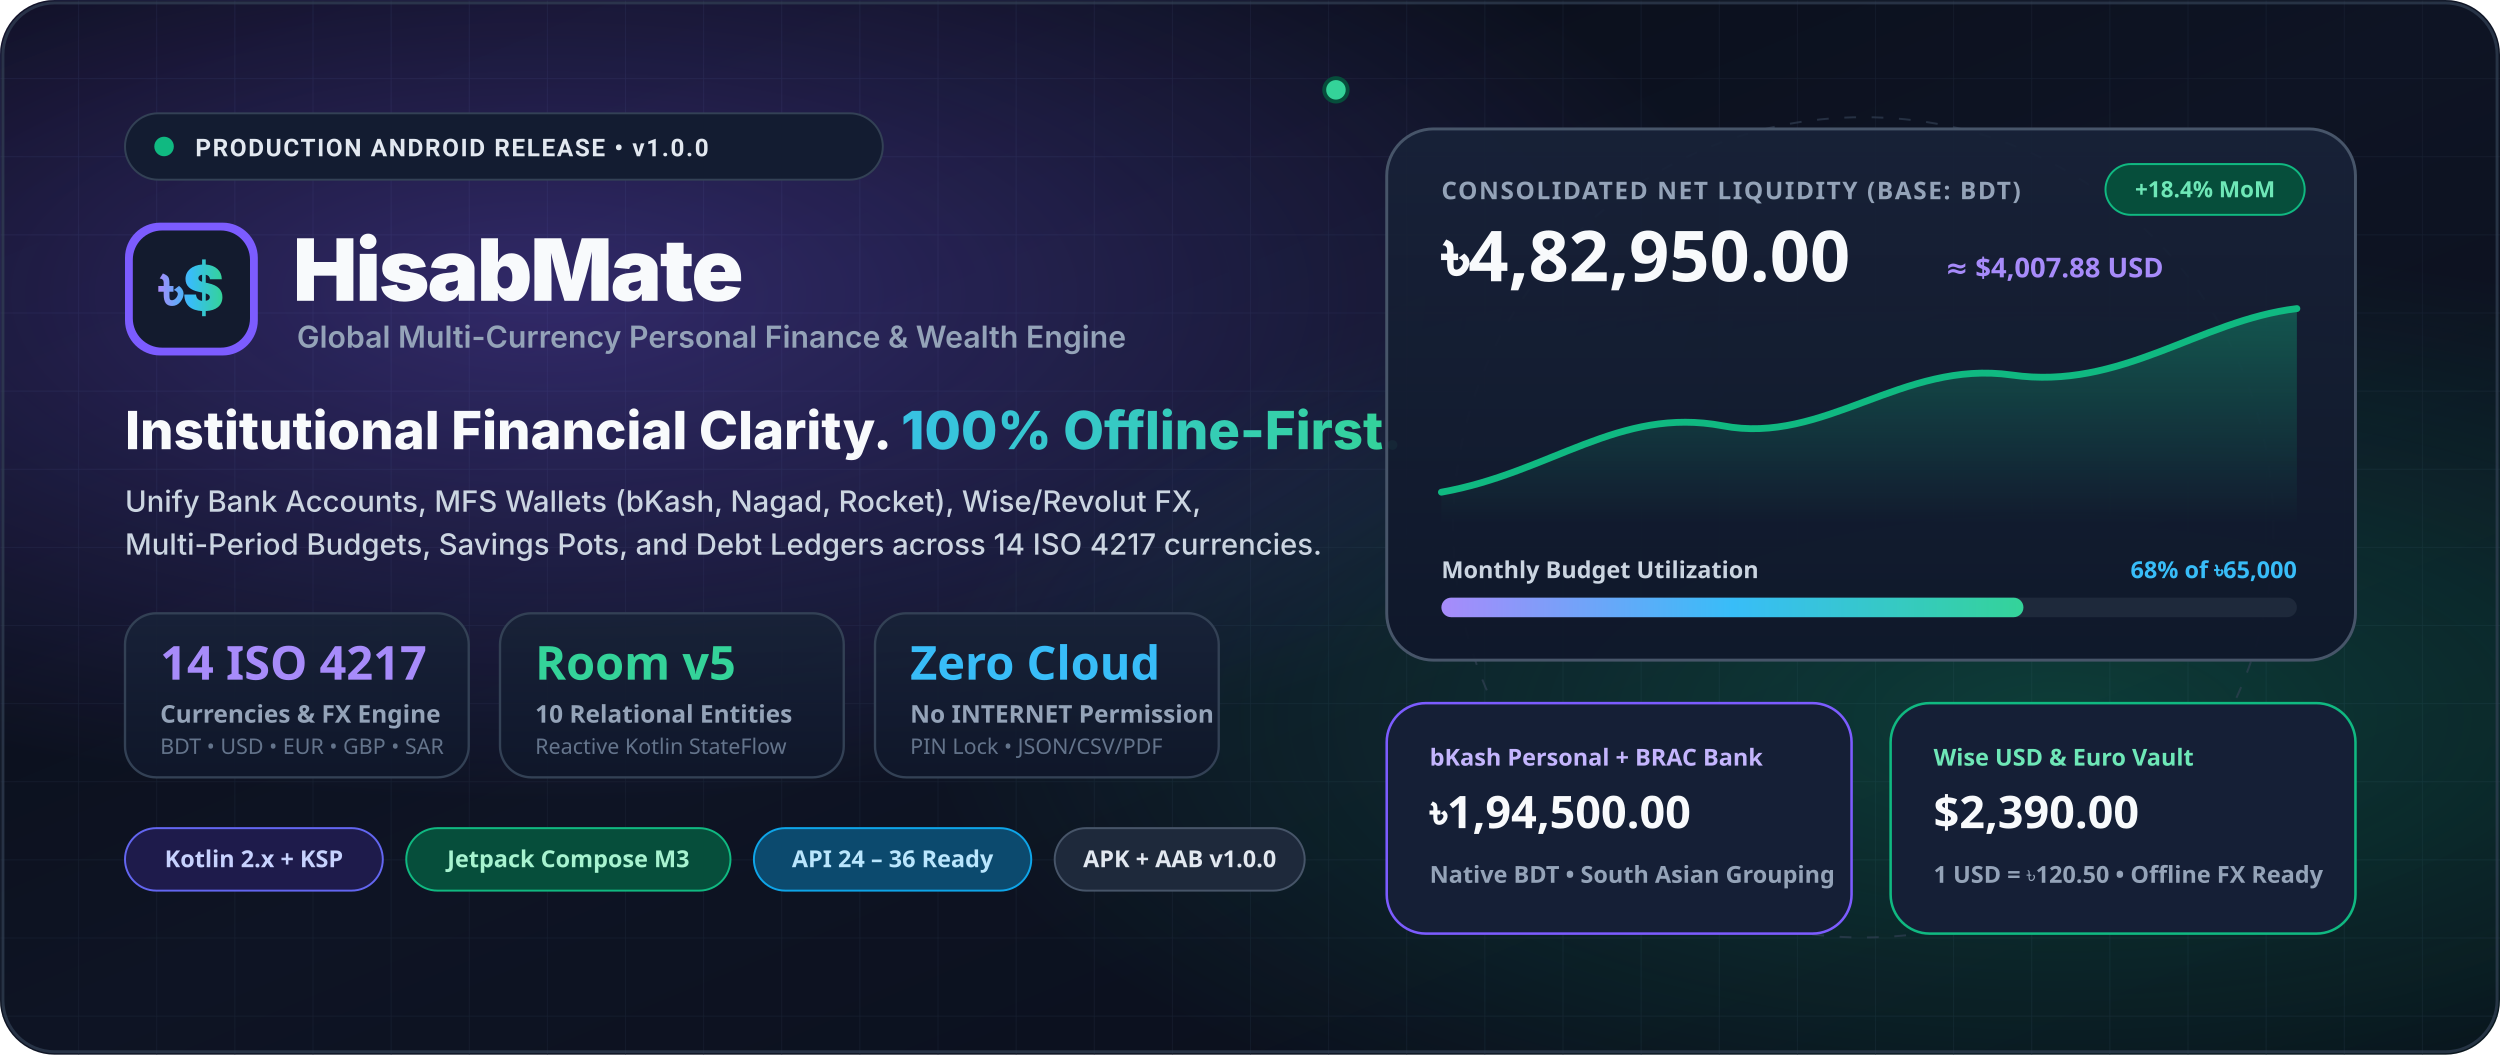
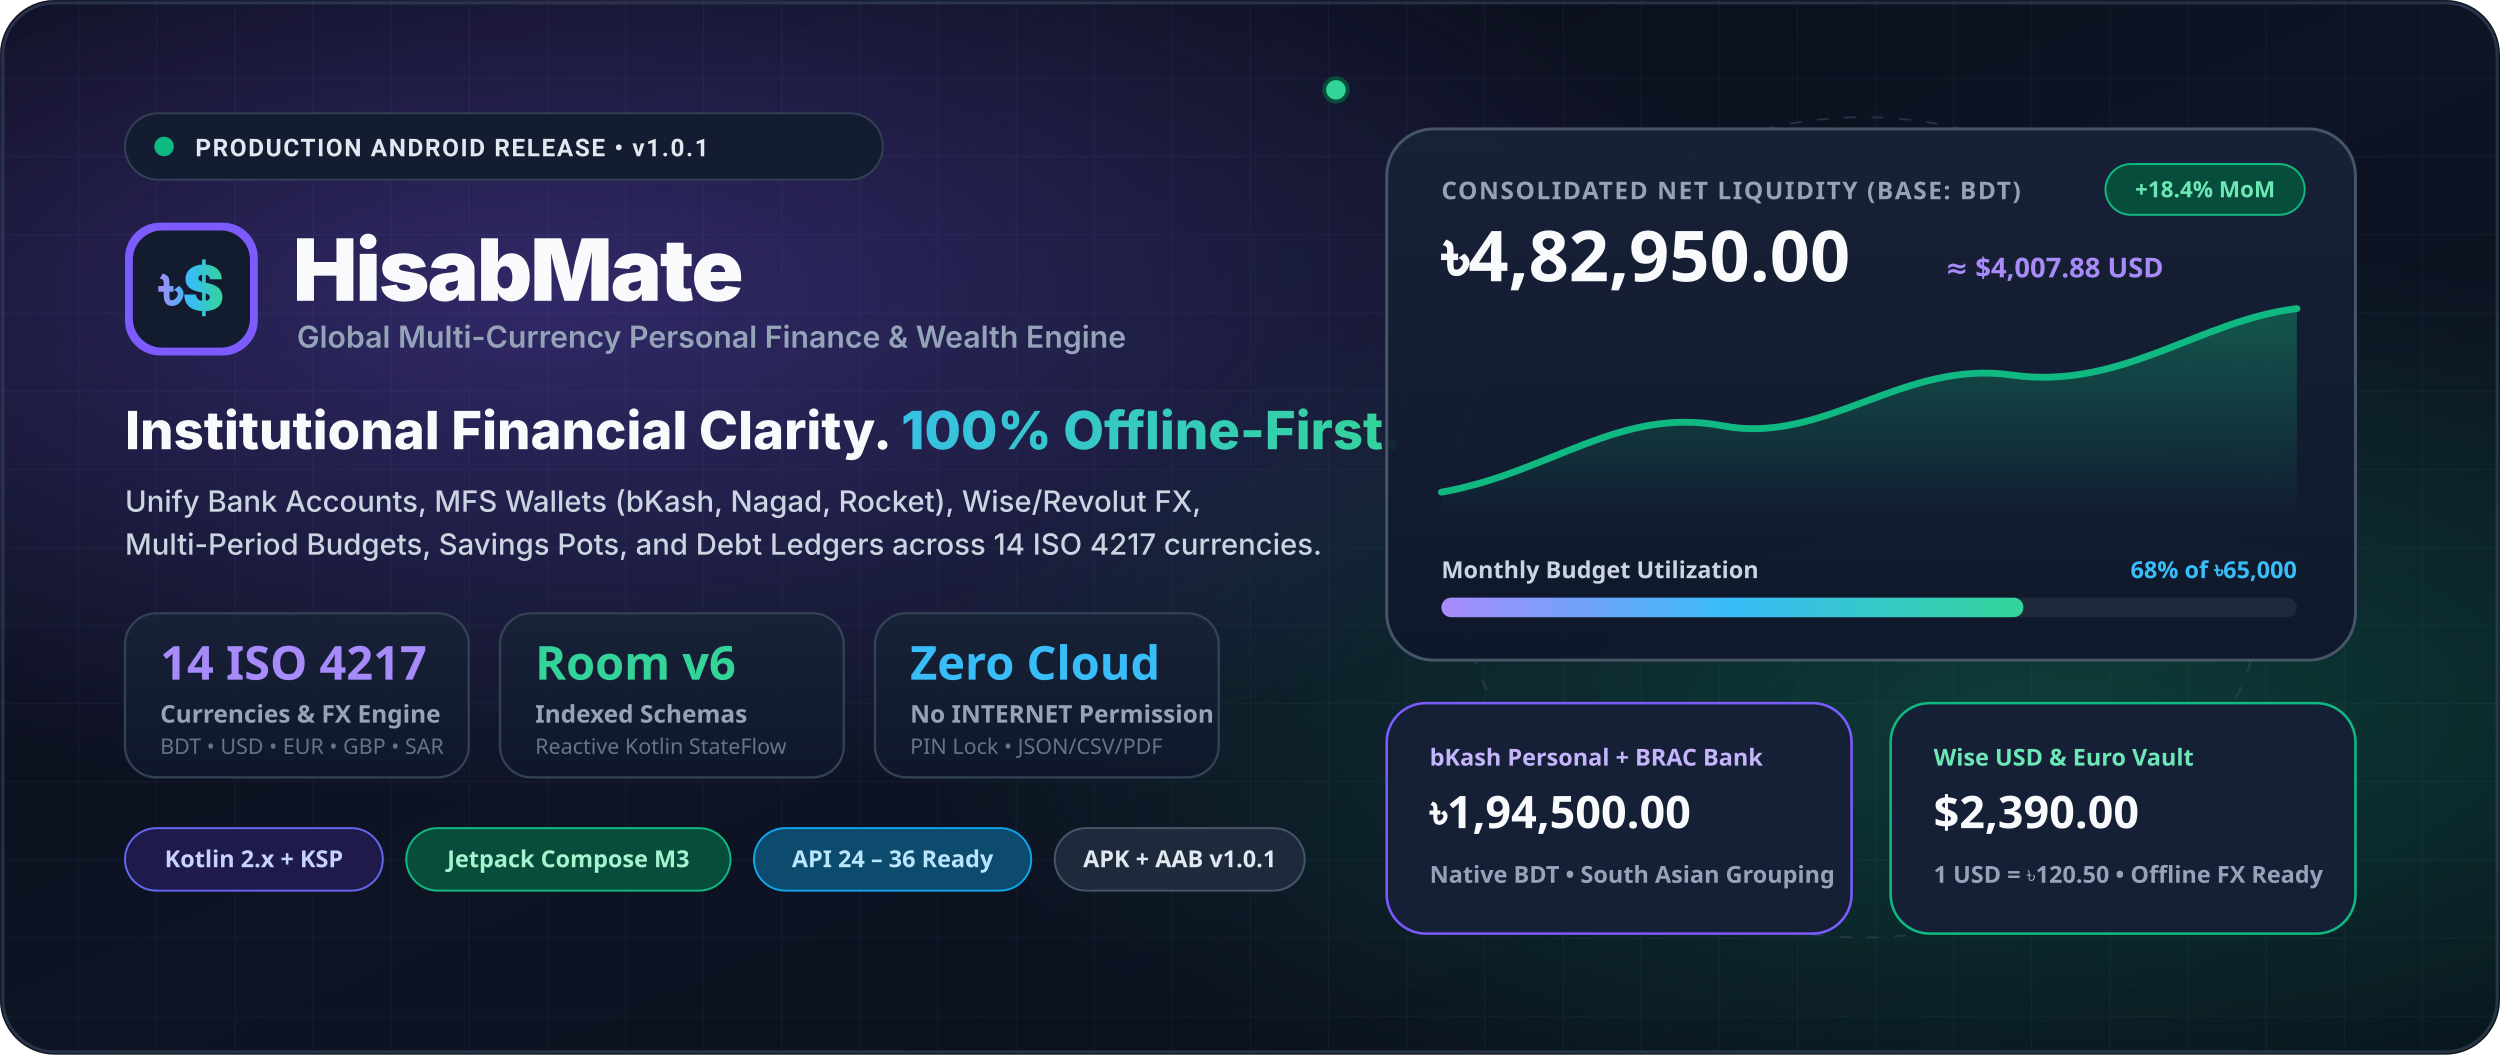
<svg xmlns="http://www.w3.org/2000/svg" viewBox="0 0 1280 540" width="100%" height="100%">
  <defs>
    <linearGradient id="bgGrad" x1="0%" y1="0%" x2="100%" y2="100%">
      <stop offset="0%" stop-color="#070A12" />
      <stop offset="50%" stop-color="#0E1424" />
      <stop offset="100%" stop-color="#090D18" />
    </linearGradient>
    <radialGradient id="violetGlow" cx="22%" cy="28%" r="48%">
      <stop offset="0%" stop-color="#7C5CFF" stop-opacity="0.34">
        <animate attributeName="stop-opacity" values="0.22;0.38;0.22" dur="6s" repeatCount="indefinite" />
      </stop>
      <stop offset="100%" stop-color="#7C5CFF" stop-opacity="0" />
    </radialGradient>
    <radialGradient id="emeraldGlow" cx="82%" cy="68%" r="45%">
      <stop offset="0%" stop-color="#10B981" stop-opacity="0.26">
        <animate attributeName="stop-opacity" values="0.16;0.30;0.16" dur="7s" repeatCount="indefinite" />
      </stop>
      <stop offset="100%" stop-color="#10B981" stop-opacity="0" />
    </radialGradient>
    <linearGradient id="brandGrad" x1="0%" y1="0%" x2="100%" y2="0%">
      <stop offset="0%" stop-color="#A78BFA" />
      <stop offset="50%" stop-color="#38BDF8" />
      <stop offset="100%" stop-color="#34D399" />
    </linearGradient>
    <linearGradient id="cardSurface" x1="0%" y1="0%" x2="0%" y2="100%">
      <stop offset="0%" stop-color="#182238" stop-opacity="0.94" />
      <stop offset="100%" stop-color="#0F172A" stop-opacity="0.94" />
    </linearGradient>
    <linearGradient id="chartArea" x1="0%" y1="0%" x2="0%" y2="100%">
      <stop offset="0%" stop-color="#10B981" stop-opacity="0.36" />
      <stop offset="100%" stop-color="#10B981" stop-opacity="0.0" />
    </linearGradient>
    <pattern id="gridPattern" width="40" height="40" patternUnits="userSpaceOnUse">
      <path d="M 40 0 L 0 0 0 40" fill="none" stroke="#1E293B" stroke-width="0.7" stroke-opacity="0.55" />
    </pattern>
  </defs>
  <rect width="1280" height="540" rx="28" fill="url(#bgGrad)" />
  <rect width="1280" height="540" rx="28" fill="url(#gridPattern)" />
  <rect width="1280" height="540" rx="28" fill="url(#violetGlow)" />
  <rect width="1280" height="540" rx="28" fill="url(#emeraldGlow)" />
  <rect x="1.5" y="1.5" width="1277" height="537" rx="26.5" fill="none" stroke="#334155" stroke-width="1.5" stroke-opacity="0.7" />
  <g transform="translate(64, 58)">
    <rect x="0" y="0" width="388" height="34" rx="17" fill="#131C31" stroke="#334155" stroke-width="1" />
    <circle cx="20" cy="17" r="5" fill="#10B981">
      <animate attributeName="r" values="4;6.5;4" dur="2.2s" repeatCount="indefinite" />
      <animate attributeName="opacity" values="1;0.45;1" dur="2.2s" repeatCount="indefinite" />
    </circle>
-     <text x="36" y="22" fill="#E2E8F0" font-family="system-ui, -apple-system, 'Segoe UI', Roboto, sans-serif" font-size="12.5" font-weight="700" letter-spacing="0.8">PRODUCTION ANDROID RELEASE • v1.0.0</text>
+     <text x="36" y="22" fill="#E2E8F0" font-family="system-ui, -apple-system, 'Segoe UI', Roboto, sans-serif" font-size="12.5" font-weight="700" letter-spacing="0.8">PRODUCTION ANDROID RELEASE • v1.0.1</text>
    <g transform="translate(0, 56)">
      <rect x="0" y="0" width="68" height="68" rx="18" fill="#7C5CFF" />
      <rect x="4" y="4" width="60" height="60" rx="15" fill="#131B2E" />
      <text x="34" y="45" text-anchor="middle" fill="url(#brandGrad)" font-family="system-ui, -apple-system, sans-serif" font-size="32" font-weight="900">৳$</text>
      <text x="86" y="40" fill="#F8FAFC" font-family="system-ui, -apple-system, sans-serif" font-size="44" font-weight="900" letter-spacing="-1">HisabMate</text>
      <text x="88" y="64" fill="#94A3B8" font-family="system-ui, -apple-system, sans-serif" font-size="15.5" font-weight="600">Global Multi-Currency Personal Finance &amp; Wealth Engine</text>
    </g>
    <text x="0" y="172" fill="#F8FAFC" font-family="system-ui, -apple-system, sans-serif" font-size="27" font-weight="800">
      Institutional Financial Clarity. <tspan fill="url(#brandGrad)">100% Offline-First.</tspan>
    </text>
    <text x="0" y="204" fill="#CBD5E1" font-family="system-ui, -apple-system, sans-serif" font-size="15" font-weight="500">
      Unify Bank Accounts, MFS Wallets (bKash, Nagad, Rocket), Wise/Revolut FX,
    </text>
    <text x="0" y="226" fill="#CBD5E1" font-family="system-ui, -apple-system, sans-serif" font-size="15" font-weight="500">
      Multi-Period Budgets, Savings Pots, and Debt Ledgers across 14 ISO 4217 currencies.
    </text>
    <g transform="translate(0, 256)">
      <rect x="0" y="0" width="176" height="84" rx="16" fill="url(#cardSurface)" stroke="#334155" stroke-width="1.2" />
      <text x="18" y="34" fill="#A78BFA" font-family="system-ui, sans-serif" font-size="24" font-weight="800">14 ISO 4217</text>
      <text x="18" y="56" fill="#94A3B8" font-family="system-ui, sans-serif" font-size="12.5" font-weight="600">Currencies &amp; FX Engine</text>
      <text x="18" y="72" fill="#64748B" font-family="system-ui, sans-serif" font-size="11">BDT • USD • EUR • GBP • SAR</text>
      <rect x="192" y="0" width="176" height="84" rx="16" fill="url(#cardSurface)" stroke="#334155" stroke-width="1.2" />
-       <text x="210" y="34" fill="#34D399" font-family="system-ui, sans-serif" font-size="24" font-weight="800">Room v5</text>
-       <text x="210" y="56" fill="#94A3B8" font-family="system-ui, sans-serif" font-size="12.5" font-weight="600">10 Relational Entities</text>
+       <text x="210" y="34" fill="#34D399" font-family="system-ui, sans-serif" font-size="24" font-weight="800">Room v6</text>
+       <text x="210" y="56" fill="#94A3B8" font-family="system-ui, sans-serif" font-size="12.5" font-weight="600">Indexed Schemas</text>
      <text x="210" y="72" fill="#64748B" font-family="system-ui, sans-serif" font-size="11">Reactive Kotlin StateFlow</text>
      <rect x="384" y="0" width="176" height="84" rx="16" fill="url(#cardSurface)" stroke="#334155" stroke-width="1.2" />
      <text x="402" y="34" fill="#38BDF8" font-family="system-ui, sans-serif" font-size="24" font-weight="800">Zero Cloud</text>
      <text x="402" y="56" fill="#94A3B8" font-family="system-ui, sans-serif" font-size="12.5" font-weight="600">No INTERNET Permission</text>
      <text x="402" y="72" fill="#64748B" font-family="system-ui, sans-serif" font-size="11">PIN Lock • JSON/CSV/PDF</text>
    </g>
    <g transform="translate(0, 366)">
      <rect x="0" y="0" width="132" height="32" rx="16" fill="#1E1B4B" stroke="#6366F1" stroke-width="1" />
      <text x="66" y="20" text-anchor="middle" fill="#C7D2FE" font-family="system-ui, sans-serif" font-size="12" font-weight="700">Kotlin 2.x + KSP</text>
      <rect x="144" y="0" width="166" height="32" rx="16" fill="#064E3B" stroke="#10B981" stroke-width="1" />
      <text x="227" y="20" text-anchor="middle" fill="#A7F3D0" font-family="system-ui, sans-serif" font-size="12" font-weight="700">Jetpack Compose M3</text>
      <rect x="322" y="0" width="142" height="32" rx="16" fill="#0C4A6E" stroke="#0EA5E9" stroke-width="1" />
      <text x="393" y="20" text-anchor="middle" fill="#BAE6FD" font-family="system-ui, sans-serif" font-size="12" font-weight="700">API 24 – 36 Ready</text>
      <rect x="476" y="0" width="128" height="32" rx="16" fill="#1E293B" stroke="#475569" stroke-width="1" />
-       <text x="540" y="20" text-anchor="middle" fill="#E2E8F0" font-family="system-ui, sans-serif" font-size="12" font-weight="700">APK + AAB v1.0.0</text>
+       <text x="540" y="20" text-anchor="middle" fill="#E2E8F0" font-family="system-ui, sans-serif" font-size="12" font-weight="700">APK + AAB v1.0.1</text>
    </g>
  </g>
  <g transform="translate(684, 46)">
    <circle cx="270" cy="224" r="210" fill="none" stroke="#334155" stroke-width="1" stroke-dasharray="6 8" opacity="0.65">
      <animateTransform attributeName="transform" type="rotate" from="0 270 224" to="360 270 224" dur="38s" repeatCount="indefinite" />
    </circle>
    <g>
      <animateTransform attributeName="transform" type="translate" values="0,0; 0,-6; 0,0" dur="5s" repeatCount="indefinite" />
      <rect x="26" y="20" width="496" height="272" rx="24" fill="url(#cardSurface)" stroke="#475569" stroke-width="1.5" />
      <text x="54" y="56" fill="#94A3B8" font-family="system-ui, sans-serif" font-size="12.5" font-weight="700" letter-spacing="0.8">CONSOLIDATED NET LIQUIDITY (BASE: BDT)</text>
      <rect x="394" y="38" width="102" height="26" rx="13" fill="#064E3B" stroke="#10B981" stroke-width="1" />
      <text x="445" y="55" text-anchor="middle" fill="#6EE7B7" font-family="system-ui, sans-serif" font-size="11.5" font-weight="700">+18.4% MoM</text>
      <text x="54" y="98" fill="#F8FAFC" font-family="system-ui, sans-serif" font-size="36" font-weight="900">৳4,82,950.00</text>
      <text x="312" y="96" fill="#A78BFA" font-family="system-ui, sans-serif" font-size="14" font-weight="700">≈ $4,007.88 USD</text>
      <path d="M 54 206 C 110 196, 145 162, 198 172 C 250 182, 290 138, 346 146 C 402 154, 442 118, 492 112 L 492 222 L 54 222 Z" fill="url(#chartArea)" />
      <path id="cashflowSpline" d="M 54 206 C 110 196, 145 162, 198 172 C 250 182, 290 138, 346 146 C 402 154, 442 118, 492 112" fill="none" stroke="#10B981" stroke-width="3.5" stroke-linecap="round" />
      <circle r="6" fill="#34D399" stroke="#064E3B" stroke-width="2">
        <animateMotion dur="5.5s" repeatCount="indefinite" path="M 54 206 C 110 196, 145 162, 198 172 C 250 182, 290 138, 346 146 C 402 154, 442 118, 492 112" />
      </circle>
      <text x="54" y="250" fill="#CBD5E1" font-family="system-ui, sans-serif" font-size="12" font-weight="600">Monthly Budget Utilization</text>
      <text x="492" y="250" text-anchor="end" fill="#38BDF8" font-family="system-ui, sans-serif" font-size="12" font-weight="700">68% of ৳65,000</text>
      <rect x="54" y="260" width="438" height="10" rx="5" fill="#1E293B" />
      <rect x="54" y="260" width="298" height="10" rx="5" fill="url(#brandGrad)">
        <animate attributeName="width" values="240;312;298" dur="4.5s" repeatCount="indefinite" />
      </rect>
    </g>
    <g transform="translate(0, 314)">
      <animateTransform attributeName="transform" type="translate" values="0,314; 0,320; 0,314" dur="4.2s" repeatCount="indefinite" />
      <rect x="26" y="0" width="238" height="118" rx="20" fill="#151F36" stroke="#7C5CFF" stroke-width="1.3" />
      <text x="48" y="32" fill="#C4B5FD" font-family="system-ui, sans-serif" font-size="12" font-weight="700">bKash Personal + BRAC Bank</text>
      <text x="48" y="64" fill="#F8FAFC" font-family="system-ui, sans-serif" font-size="23" font-weight="800">৳1,94,500.00</text>
      <text x="48" y="92" fill="#94A3B8" font-family="system-ui, sans-serif" font-size="12" font-weight="600">Native BDT • South Asian Grouping</text>
    </g>
    <g transform="translate(284, 314)">
      <animateTransform attributeName="transform" type="translate" values="284,314; 284,308; 284,314" dur="4.8s" repeatCount="indefinite" />
      <rect x="0" y="0" width="238" height="118" rx="20" fill="#151F36" stroke="#10B981" stroke-width="1.3" />
      <text x="22" y="32" fill="#6EE7B7" font-family="system-ui, sans-serif" font-size="12" font-weight="700">Wise USD &amp; Euro Vault</text>
      <text x="22" y="64" fill="#F8FAFC" font-family="system-ui, sans-serif" font-size="23" font-weight="800">$2,390.00</text>
      <text x="22" y="92" fill="#94A3B8" font-family="system-ui, sans-serif" font-size="12" font-weight="600">1 USD = ৳120.50 • Offline FX Ready</text>
    </g>
  </g>
</svg>
